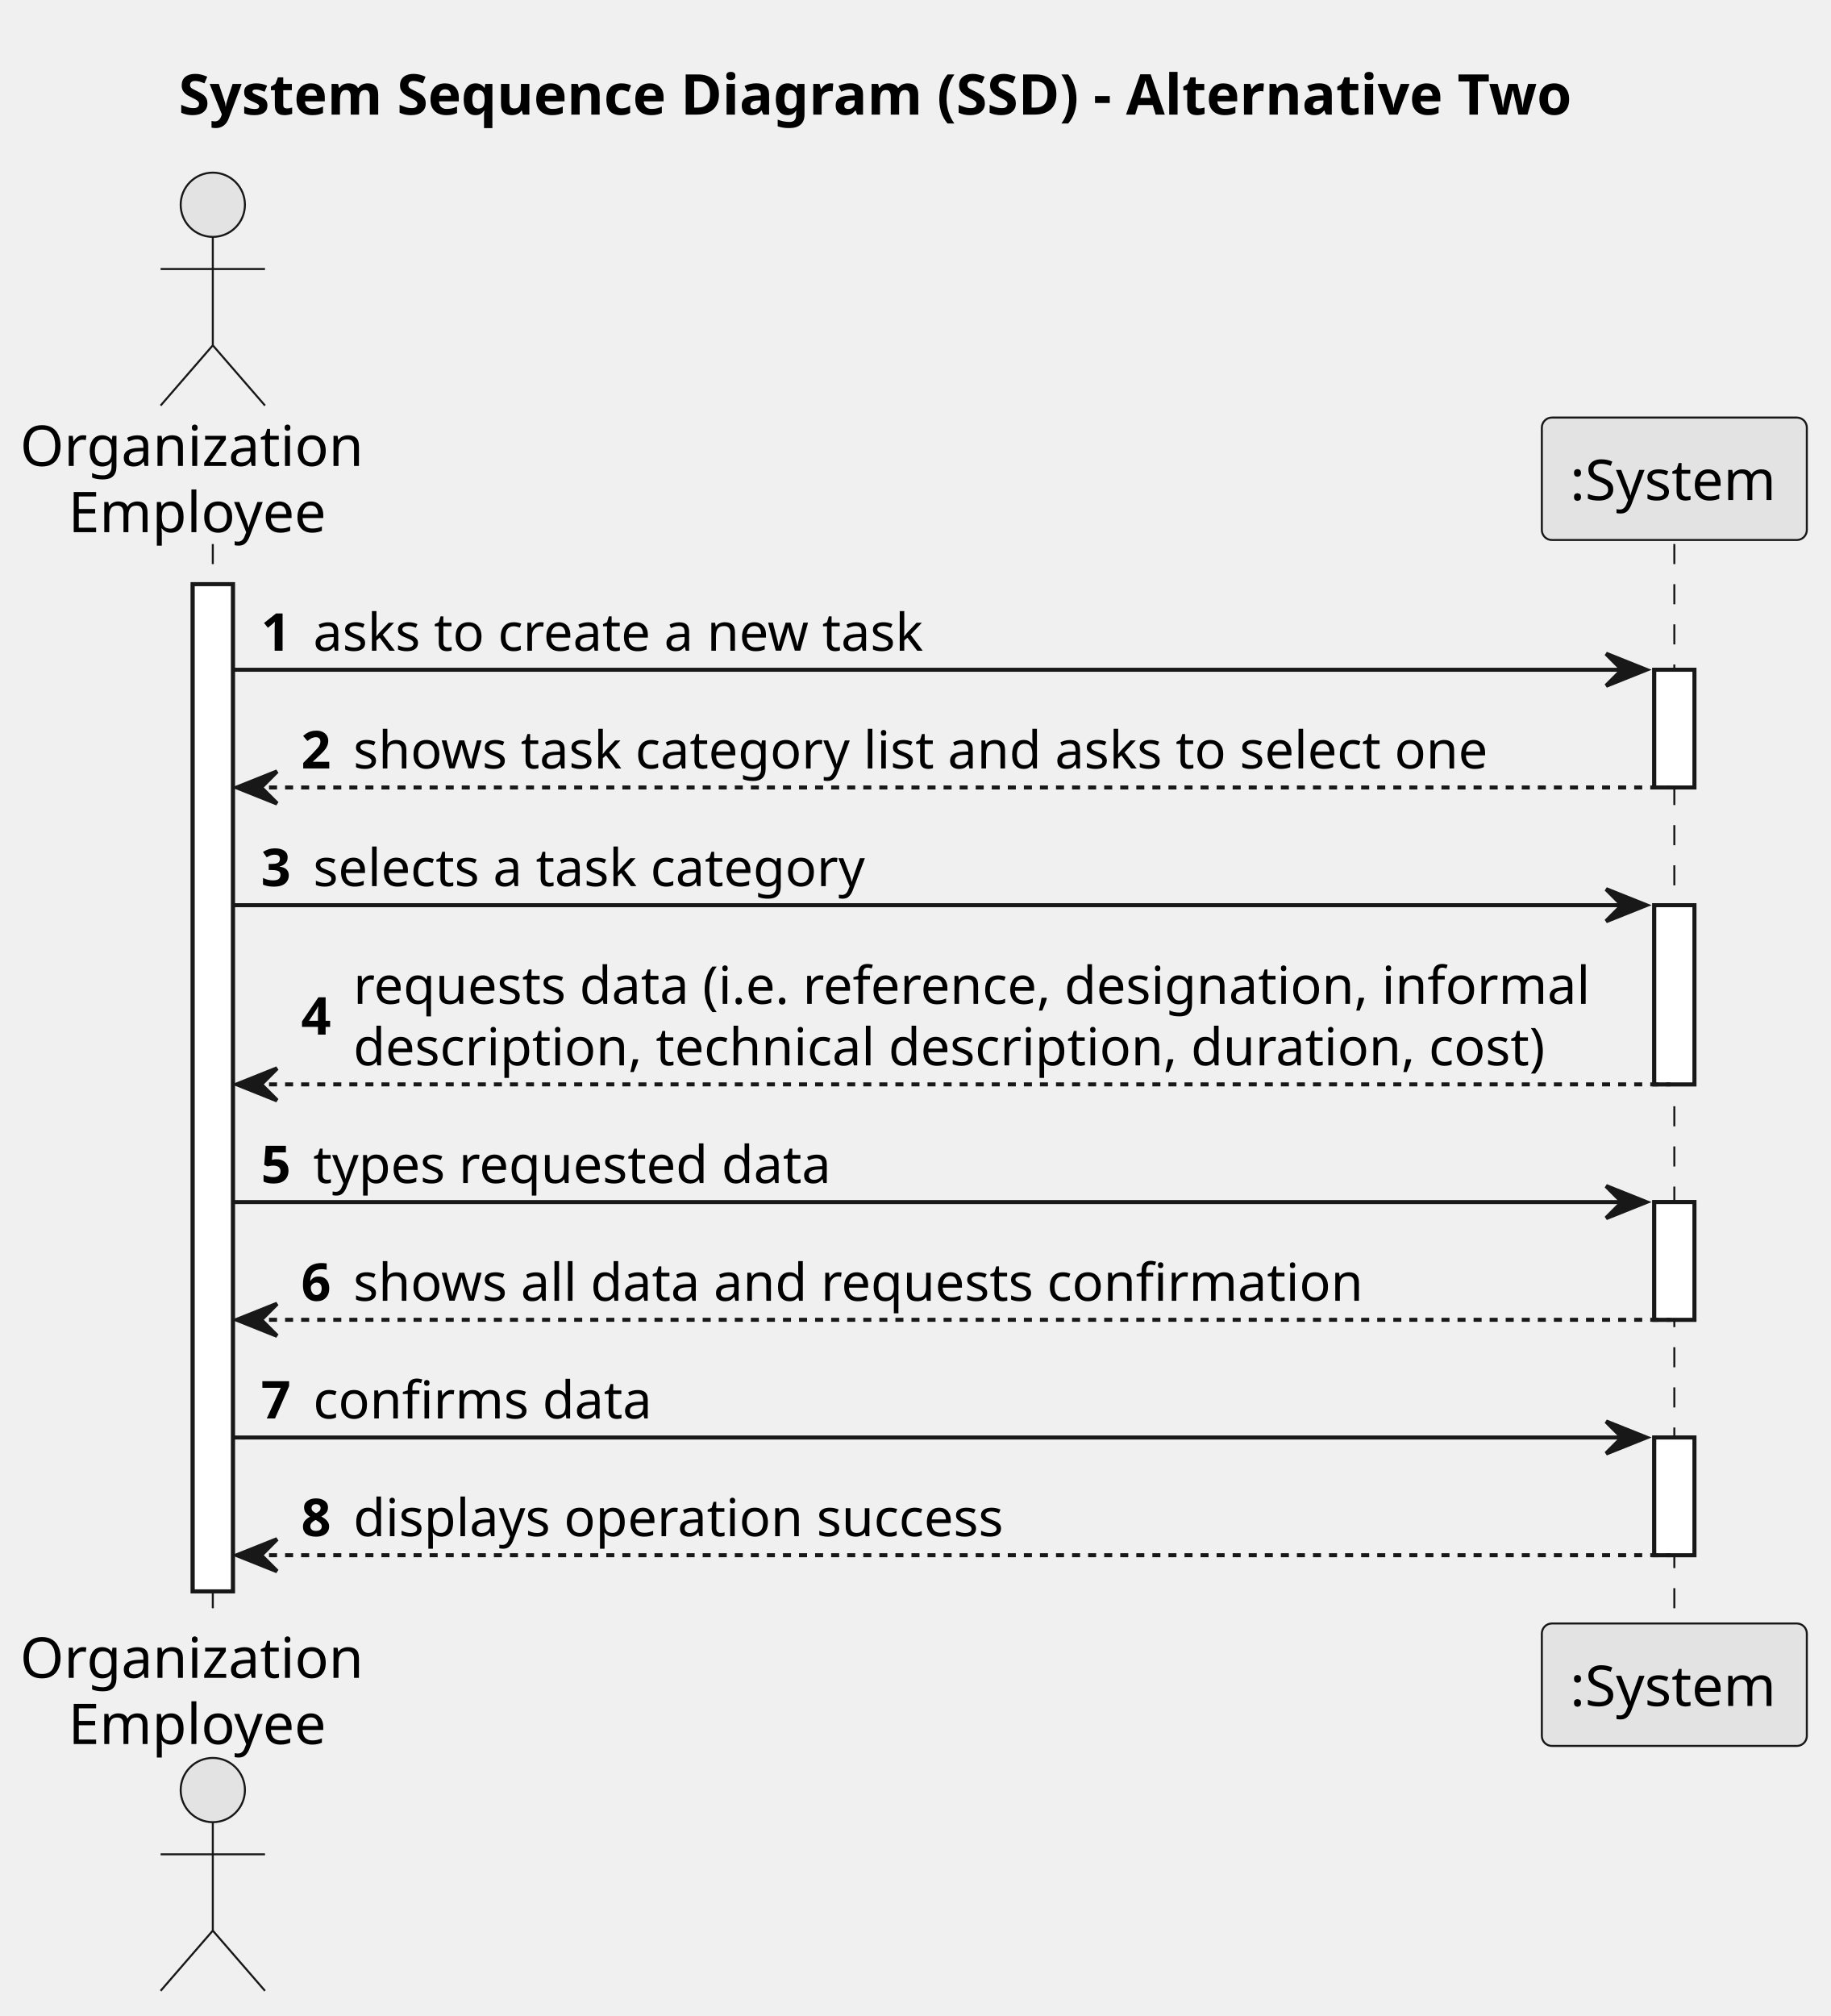
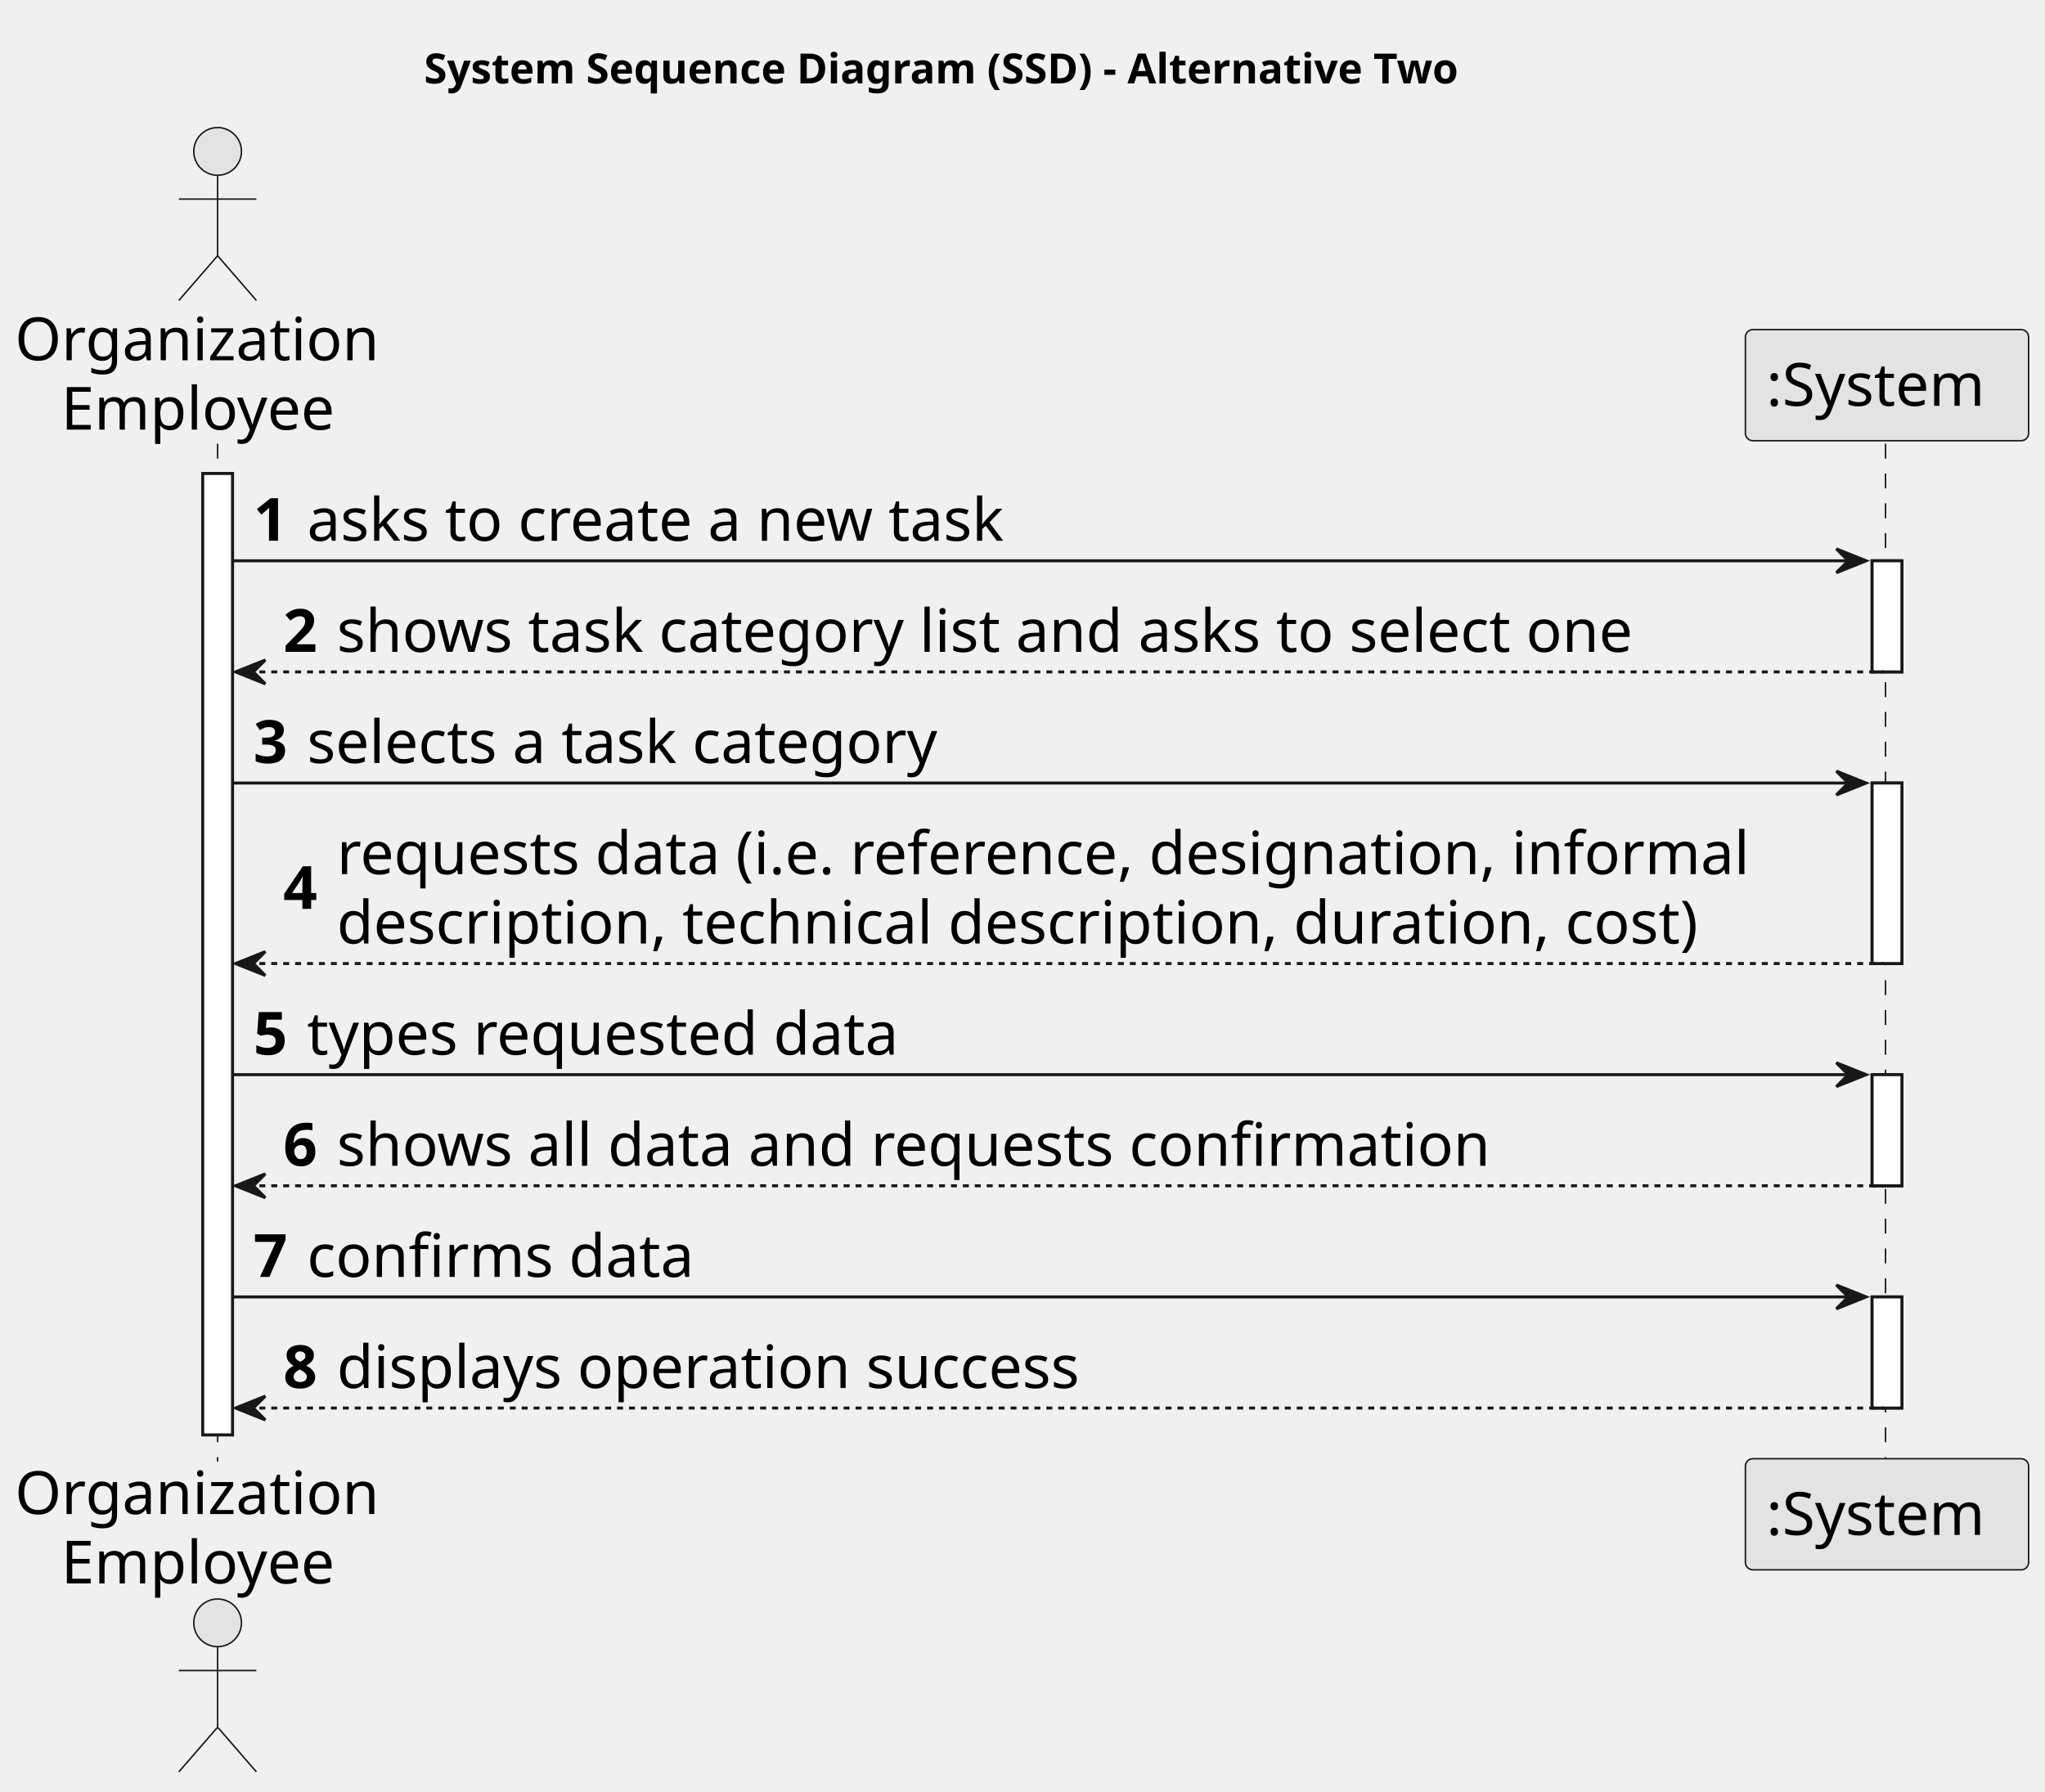
- <svg xmlns="http://www.w3.org/2000/svg" contentStyleType="text/css" height="502px" preserveAspectRatio="none" style="width:456px;height:502px;background:#FFFFFF;" version="1.1" viewBox="0 0 456 502" width="456px" zoomAndPan="magnify">
+ <svg xmlns="http://www.w3.org/2000/svg" contentStyleType="text/css" height="601px" preserveAspectRatio="none" style="width:686px;height:601px;background:#FFFFFF;" version="1.1" viewBox="0 0 686 601" width="686px" zoomAndPan="magnify">
  <defs />
  <g>
-     <text fill="#000000" font-family="sans-serif" font-size="14" font-weight="bold" lengthAdjust="spacing" textLength="365" x="44.5" y="28.535">System Sequence Diagram (SSD) - Alternative Two</text>
-     <rect fill="#FFFFFF" height="250.795" style="stroke:#181818;stroke-width:1.0;" width="10" x="48" y="145.465" />
-     <rect fill="#FFFFFF" height="29.311" style="stroke:#181818;stroke-width:1.0;" width="10" x="412" y="166.775" />
-     <rect fill="#FFFFFF" height="44.621" style="stroke:#181818;stroke-width:1.0;" width="10" x="412" y="225.397" />
-     <rect fill="#FFFFFF" height="29.311" style="stroke:#181818;stroke-width:1.0;" width="10" x="412" y="299.328" />
-     <rect fill="#FFFFFF" height="29.311" style="stroke:#181818;stroke-width:1.0;" width="10" x="412" y="357.949" />
-     <line style="stroke:#181818;stroke-width:0.5;stroke-dasharray:5.0,5.0;" x1="53" x2="53" y1="135.465" y2="405.26" />
-     <line style="stroke:#181818;stroke-width:0.5;stroke-dasharray:5.0,5.0;" x1="417" x2="417" y1="135.465" y2="405.26" />
-     <text fill="#000000" font-family="sans-serif" font-size="14" lengthAdjust="spacing" textLength="90" x="5" y="116.023">Organization</text>
-     <text fill="#000000" font-family="sans-serif" font-size="14" lengthAdjust="spacing" textLength="66" x="17" y="132.512">Employee</text>
-     <ellipse cx="53" cy="50.988" fill="#E3E3E3" rx="8" ry="8" style="stroke:#181818;stroke-width:0.5;" />
-     <path d="M53,58.988 L53,85.988 M40,66.988 L66,66.988 M53,85.988 L40,100.988 M53,85.988 L66,100.988 " fill="none" style="stroke:#181818;stroke-width:0.5;" />
-     <text fill="#000000" font-family="sans-serif" font-size="14" lengthAdjust="spacing" textLength="90" x="5" y="417.795">Organization</text>
-     <text fill="#000000" font-family="sans-serif" font-size="14" lengthAdjust="spacing" textLength="66" x="17" y="434.283">Employee</text>
-     <ellipse cx="53" cy="445.736" fill="#E3E3E3" rx="8" ry="8" style="stroke:#181818;stroke-width:0.5;" />
-     <path d="M53,453.736 L53,480.736 M40,461.736 L66,461.736 M53,480.736 L40,495.736 M53,480.736 L66,495.736 " fill="none" style="stroke:#181818;stroke-width:0.5;" />
-     <rect fill="#E3E3E3" height="30.488" rx="2.5" ry="2.5" style="stroke:#181818;stroke-width:0.5;" width="66" x="384" y="103.977" />
-     <text fill="#000000" font-family="sans-serif" font-size="14" lengthAdjust="spacing" textLength="52" x="391" y="124.512">:System</text>
-     <rect fill="#E3E3E3" height="30.488" rx="2.5" ry="2.5" style="stroke:#181818;stroke-width:0.5;" width="66" x="384" y="404.26" />
-     <text fill="#000000" font-family="sans-serif" font-size="14" lengthAdjust="spacing" textLength="52" x="391" y="424.795">:System</text>
-     <rect fill="#FFFFFF" height="250.795" style="stroke:#181818;stroke-width:1.0;" width="10" x="48" y="145.465" />
-     <rect fill="#FFFFFF" height="29.311" style="stroke:#181818;stroke-width:1.0;" width="10" x="412" y="166.775" />
-     <rect fill="#FFFFFF" height="44.621" style="stroke:#181818;stroke-width:1.0;" width="10" x="412" y="225.397" />
-     <rect fill="#FFFFFF" height="29.311" style="stroke:#181818;stroke-width:1.0;" width="10" x="412" y="299.328" />
-     <rect fill="#FFFFFF" height="29.311" style="stroke:#181818;stroke-width:1.0;" width="10" x="412" y="357.949" />
-     <polygon fill="#181818" points="400,162.775,410,166.775,400,170.775,404,166.775" style="stroke:#181818;stroke-width:1.0;" />
-     <line style="stroke:#181818;stroke-width:1.0;" x1="58" x2="406" y1="166.775" y2="166.775" />
-     <text fill="#000000" font-family="sans-serif" font-size="13" font-weight="bold" lengthAdjust="spacing" textLength="9" x="65" y="162.033">1</text>
-     <text fill="#000000" font-family="sans-serif" font-size="13" lengthAdjust="spacing" textLength="159" x="78" y="162.033">asks to create a new task</text>
-     <polygon fill="#181818" points="69,192.086,59,196.086,69,200.086,65,196.086" style="stroke:#181818;stroke-width:1.0;" />
-     <line style="stroke:#181818;stroke-width:1.0;stroke-dasharray:2.0,2.0;" x1="63" x2="416" y1="196.086" y2="196.086" />
-     <text fill="#000000" font-family="sans-serif" font-size="13" font-weight="bold" lengthAdjust="spacing" textLength="9" x="75" y="191.344">2</text>
-     <text fill="#000000" font-family="sans-serif" font-size="13" lengthAdjust="spacing" textLength="298" x="88" y="191.344">shows task category list and asks to select one</text>
-     <polygon fill="#181818" points="400,221.397,410,225.397,400,229.397,404,225.397" style="stroke:#181818;stroke-width:1.0;" />
-     <line style="stroke:#181818;stroke-width:1.0;" x1="58" x2="406" y1="225.397" y2="225.397" />
-     <text fill="#000000" font-family="sans-serif" font-size="13" font-weight="bold" lengthAdjust="spacing" textLength="9" x="65" y="220.654">3</text>
-     <text fill="#000000" font-family="sans-serif" font-size="13" lengthAdjust="spacing" textLength="144" x="78" y="220.654">selects a task category</text>
-     <polygon fill="#181818" points="69,266.018,59,270.018,69,274.018,65,270.018" style="stroke:#181818;stroke-width:1.0;" />
-     <line style="stroke:#181818;stroke-width:1.0;stroke-dasharray:2.0,2.0;" x1="63" x2="416" y1="270.018" y2="270.018" />
-     <text fill="#000000" font-family="sans-serif" font-size="13" font-weight="bold" lengthAdjust="spacing" textLength="9" x="75" y="257.62">4</text>
-     <text fill="#000000" font-family="sans-serif" font-size="13" lengthAdjust="spacing" textLength="317" x="88" y="249.965">requests data (i.e. reference, designation, informal</text>
-     <text fill="#000000" font-family="sans-serif" font-size="13" lengthAdjust="spacing" textLength="311" x="88" y="265.275">description, technical description, duration, cost)</text>
-     <polygon fill="#181818" points="400,295.328,410,299.328,400,303.328,404,299.328" style="stroke:#181818;stroke-width:1.0;" />
-     <line style="stroke:#181818;stroke-width:1.0;" x1="58" x2="406" y1="299.328" y2="299.328" />
-     <text fill="#000000" font-family="sans-serif" font-size="13" font-weight="bold" lengthAdjust="spacing" textLength="9" x="65" y="294.586">5</text>
-     <text fill="#000000" font-family="sans-serif" font-size="13" lengthAdjust="spacing" textLength="131" x="78" y="294.586">types requested data</text>
-     <polygon fill="#181818" points="69,324.639,59,328.639,69,332.639,65,328.639" style="stroke:#181818;stroke-width:1.0;" />
-     <line style="stroke:#181818;stroke-width:1.0;stroke-dasharray:2.0,2.0;" x1="63" x2="416" y1="328.639" y2="328.639" />
-     <text fill="#000000" font-family="sans-serif" font-size="13" font-weight="bold" lengthAdjust="spacing" textLength="9" x="75" y="323.897">6</text>
-     <text fill="#000000" font-family="sans-serif" font-size="13" lengthAdjust="spacing" textLength="260" x="88" y="323.897">shows all data and requests confirmation</text>
-     <polygon fill="#181818" points="400,353.949,410,357.949,400,361.949,404,357.949" style="stroke:#181818;stroke-width:1.0;" />
-     <line style="stroke:#181818;stroke-width:1.0;" x1="58" x2="406" y1="357.949" y2="357.949" />
-     <text fill="#000000" font-family="sans-serif" font-size="13" font-weight="bold" lengthAdjust="spacing" textLength="9" x="65" y="353.207">7</text>
-     <text fill="#000000" font-family="sans-serif" font-size="13" lengthAdjust="spacing" textLength="87" x="78" y="353.207">confirms data</text>
-     <polygon fill="#181818" points="69,383.26,59,387.26,69,391.26,65,387.26" style="stroke:#181818;stroke-width:1.0;" />
-     <line style="stroke:#181818;stroke-width:1.0;stroke-dasharray:2.0,2.0;" x1="63" x2="416" y1="387.26" y2="387.26" />
-     <text fill="#000000" font-family="sans-serif" font-size="13" font-weight="bold" lengthAdjust="spacing" textLength="9" x="75" y="382.518">8</text>
-     <text fill="#000000" font-family="sans-serif" font-size="13" lengthAdjust="spacing" textLength="170" x="88" y="382.518">displays operation success</text>
+     <text fill="#000000" font-family="sans-serif" font-size="14" font-weight="bold" lengthAdjust="spacing" textLength="400" x="142.25" y="27.995">System Sequence Diagram (SSD) - Alternative Two</text>
+     <rect fill="#FFFFFF" height="322.531" style="stroke:#181818;stroke-width:1.0;" width="10" x="68" y="158.859" />
+     <rect fill="#FFFFFF" height="37.281" style="stroke:#181818;stroke-width:1.0;" width="10" x="628" y="188.141" />
+     <rect fill="#FFFFFF" height="60.562" style="stroke:#181818;stroke-width:1.0;" width="10" x="628" y="262.703" />
+     <rect fill="#FFFFFF" height="37.281" style="stroke:#181818;stroke-width:1.0;" width="10" x="628" y="360.547" />
+     <rect fill="#FFFFFF" height="37.281" style="stroke:#181818;stroke-width:1.0;" width="10" x="628" y="435.109" />
+     <line style="stroke:#181818;stroke-width:0.5;stroke-dasharray:5.0,5.0;" x1="73" x2="73" y1="148.859" y2="490.391" />
+     <line style="stroke:#181818;stroke-width:0.5;stroke-dasharray:5.0,5.0;" x1="632.5" x2="632.5" y1="148.859" y2="490.391" />
+     <text fill="#000000" font-family="sans-serif" font-size="20" lengthAdjust="spacing" textLength="130" x="5" y="120.861">Organization</text>
+     <text fill="#000000" font-family="sans-serif" font-size="20" lengthAdjust="spacing" textLength="99" x="20.5" y="144.143">Employee</text>
+     <ellipse cx="73" cy="50.797" fill="#E3E3E3" rx="8" ry="8" style="stroke:#181818;stroke-width:0.5;" />
+     <path d="M73,58.797 L73,85.797 M60,66.797 L86,66.797 M73,85.797 L60,100.797 M73,85.797 L86,100.797 " fill="none" style="stroke:#181818;stroke-width:0.5;" />
+     <text fill="#000000" font-family="sans-serif" font-size="20" lengthAdjust="spacing" textLength="130" x="5" y="507.955">Organization</text>
+     <text fill="#000000" font-family="sans-serif" font-size="20" lengthAdjust="spacing" textLength="99" x="20.5" y="531.236">Employee</text>
+     <ellipse cx="73" cy="544.453" fill="#E3E3E3" rx="8" ry="8" style="stroke:#181818;stroke-width:0.5;" />
+     <path d="M73,552.453 L73,579.453 M60,560.453 L86,560.453 M73,579.453 L60,594.453 M73,579.453 L86,594.453 " fill="none" style="stroke:#181818;stroke-width:0.5;" />
+     <rect fill="#E3E3E3" height="37.281" rx="2.5" ry="2.5" style="stroke:#181818;stroke-width:0.5;" width="95" x="585.5" y="110.578" />
+     <text fill="#000000" font-family="sans-serif" font-size="20" lengthAdjust="spacing" textLength="81" x="592.5" y="136.143">:System</text>
+     <rect fill="#E3E3E3" height="37.281" rx="2.5" ry="2.5" style="stroke:#181818;stroke-width:0.5;" width="95" x="585.5" y="489.391" />
+     <text fill="#000000" font-family="sans-serif" font-size="20" lengthAdjust="spacing" textLength="81" x="592.5" y="514.955">:System</text>
+     <rect fill="#FFFFFF" height="322.531" style="stroke:#181818;stroke-width:1.0;" width="10" x="68" y="158.859" />
+     <rect fill="#FFFFFF" height="37.281" style="stroke:#181818;stroke-width:1.0;" width="10" x="628" y="188.141" />
+     <rect fill="#FFFFFF" height="60.562" style="stroke:#181818;stroke-width:1.0;" width="10" x="628" y="262.703" />
+     <rect fill="#FFFFFF" height="37.281" style="stroke:#181818;stroke-width:1.0;" width="10" x="628" y="360.547" />
+     <rect fill="#FFFFFF" height="37.281" style="stroke:#181818;stroke-width:1.0;" width="10" x="628" y="435.109" />
+     <polygon fill="#181818" points="616,184.141,626,188.141,616,192.141,620,188.141" style="stroke:#181818;stroke-width:1.0;" />
+     <line style="stroke:#181818;stroke-width:1.0;" x1="78" x2="622" y1="188.141" y2="188.141" />
+     <text fill="#000000" font-family="sans-serif" font-size="20" font-weight="bold" lengthAdjust="spacing" textLength="14" x="85" y="181.424">1</text>
+     <text fill="#000000" font-family="sans-serif" font-size="20" lengthAdjust="spacing" textLength="253" x="103" y="181.424">asks to create a new task</text>
+     <polygon fill="#181818" points="89,221.422,79,225.422,89,229.422,85,225.422" style="stroke:#181818;stroke-width:1.0;" />
+     <line style="stroke:#181818;stroke-width:1.0;stroke-dasharray:2.0,2.0;" x1="83" x2="632" y1="225.422" y2="225.422" />
+     <text fill="#000000" font-family="sans-serif" font-size="20" font-weight="bold" lengthAdjust="spacing" textLength="14" x="95" y="218.705">2</text>
+     <text fill="#000000" font-family="sans-serif" font-size="20" lengthAdjust="spacing" textLength="467" x="113" y="218.705">shows task category list and asks to select one</text>
+     <polygon fill="#181818" points="616,258.703,626,262.703,616,266.703,620,262.703" style="stroke:#181818;stroke-width:1.0;" />
+     <line style="stroke:#181818;stroke-width:1.0;" x1="78" x2="622" y1="262.703" y2="262.703" />
+     <text fill="#000000" font-family="sans-serif" font-size="20" font-weight="bold" lengthAdjust="spacing" textLength="14" x="85" y="255.986">3</text>
+     <text fill="#000000" font-family="sans-serif" font-size="20" lengthAdjust="spacing" textLength="228" x="103" y="255.986">selects a task category</text>
+     <polygon fill="#181818" points="89,319.266,79,323.266,89,327.266,85,323.266" style="stroke:#181818;stroke-width:1.0;" />
+     <line style="stroke:#181818;stroke-width:1.0;stroke-dasharray:2.0,2.0;" x1="83" x2="632" y1="323.266" y2="323.266" />
+     <text fill="#000000" font-family="sans-serif" font-size="20" font-weight="bold" lengthAdjust="spacing" textLength="14" x="95" y="304.908">4</text>
+     <text fill="#000000" font-family="sans-serif" font-size="20" lengthAdjust="spacing" textLength="508" x="113" y="293.268">requests data (i.e. reference, designation, informal</text>
+     <text fill="#000000" font-family="sans-serif" font-size="20" lengthAdjust="spacing" textLength="492" x="113" y="316.549">description, technical description, duration, cost)</text>
+     <polygon fill="#181818" points="616,356.547,626,360.547,616,364.547,620,360.547" style="stroke:#181818;stroke-width:1.0;" />
+     <line style="stroke:#181818;stroke-width:1.0;" x1="78" x2="622" y1="360.547" y2="360.547" />
+     <text fill="#000000" font-family="sans-serif" font-size="20" font-weight="bold" lengthAdjust="spacing" textLength="14" x="85" y="353.83">5</text>
+     <text fill="#000000" font-family="sans-serif" font-size="20" lengthAdjust="spacing" textLength="212" x="103" y="353.83">types requested data</text>
+     <polygon fill="#181818" points="89,393.828,79,397.828,89,401.828,85,397.828" style="stroke:#181818;stroke-width:1.0;" />
+     <line style="stroke:#181818;stroke-width:1.0;stroke-dasharray:2.0,2.0;" x1="83" x2="632" y1="397.828" y2="397.828" />
+     <text fill="#000000" font-family="sans-serif" font-size="20" font-weight="bold" lengthAdjust="spacing" textLength="14" x="95" y="391.111">6</text>
+     <text fill="#000000" font-family="sans-serif" font-size="20" lengthAdjust="spacing" textLength="413" x="113" y="391.111">shows all data and requests confirmation</text>
+     <polygon fill="#181818" points="616,431.109,626,435.109,616,439.109,620,435.109" style="stroke:#181818;stroke-width:1.0;" />
+     <line style="stroke:#181818;stroke-width:1.0;" x1="78" x2="622" y1="435.109" y2="435.109" />
+     <text fill="#000000" font-family="sans-serif" font-size="20" font-weight="bold" lengthAdjust="spacing" textLength="14" x="85" y="428.393">7</text>
+     <text fill="#000000" font-family="sans-serif" font-size="20" lengthAdjust="spacing" textLength="138" x="103" y="428.393">confirms data</text>
+     <polygon fill="#181818" points="89,468.391,79,472.391,89,476.391,85,472.391" style="stroke:#181818;stroke-width:1.0;" />
+     <line style="stroke:#181818;stroke-width:1.0;stroke-dasharray:2.0,2.0;" x1="83" x2="632" y1="472.391" y2="472.391" />
+     <text fill="#000000" font-family="sans-serif" font-size="20" font-weight="bold" lengthAdjust="spacing" textLength="14" x="95" y="465.674">8</text>
+     <text fill="#000000" font-family="sans-serif" font-size="20" lengthAdjust="spacing" textLength="266" x="113" y="465.674">displays operation success</text>
  </g>
</svg>
